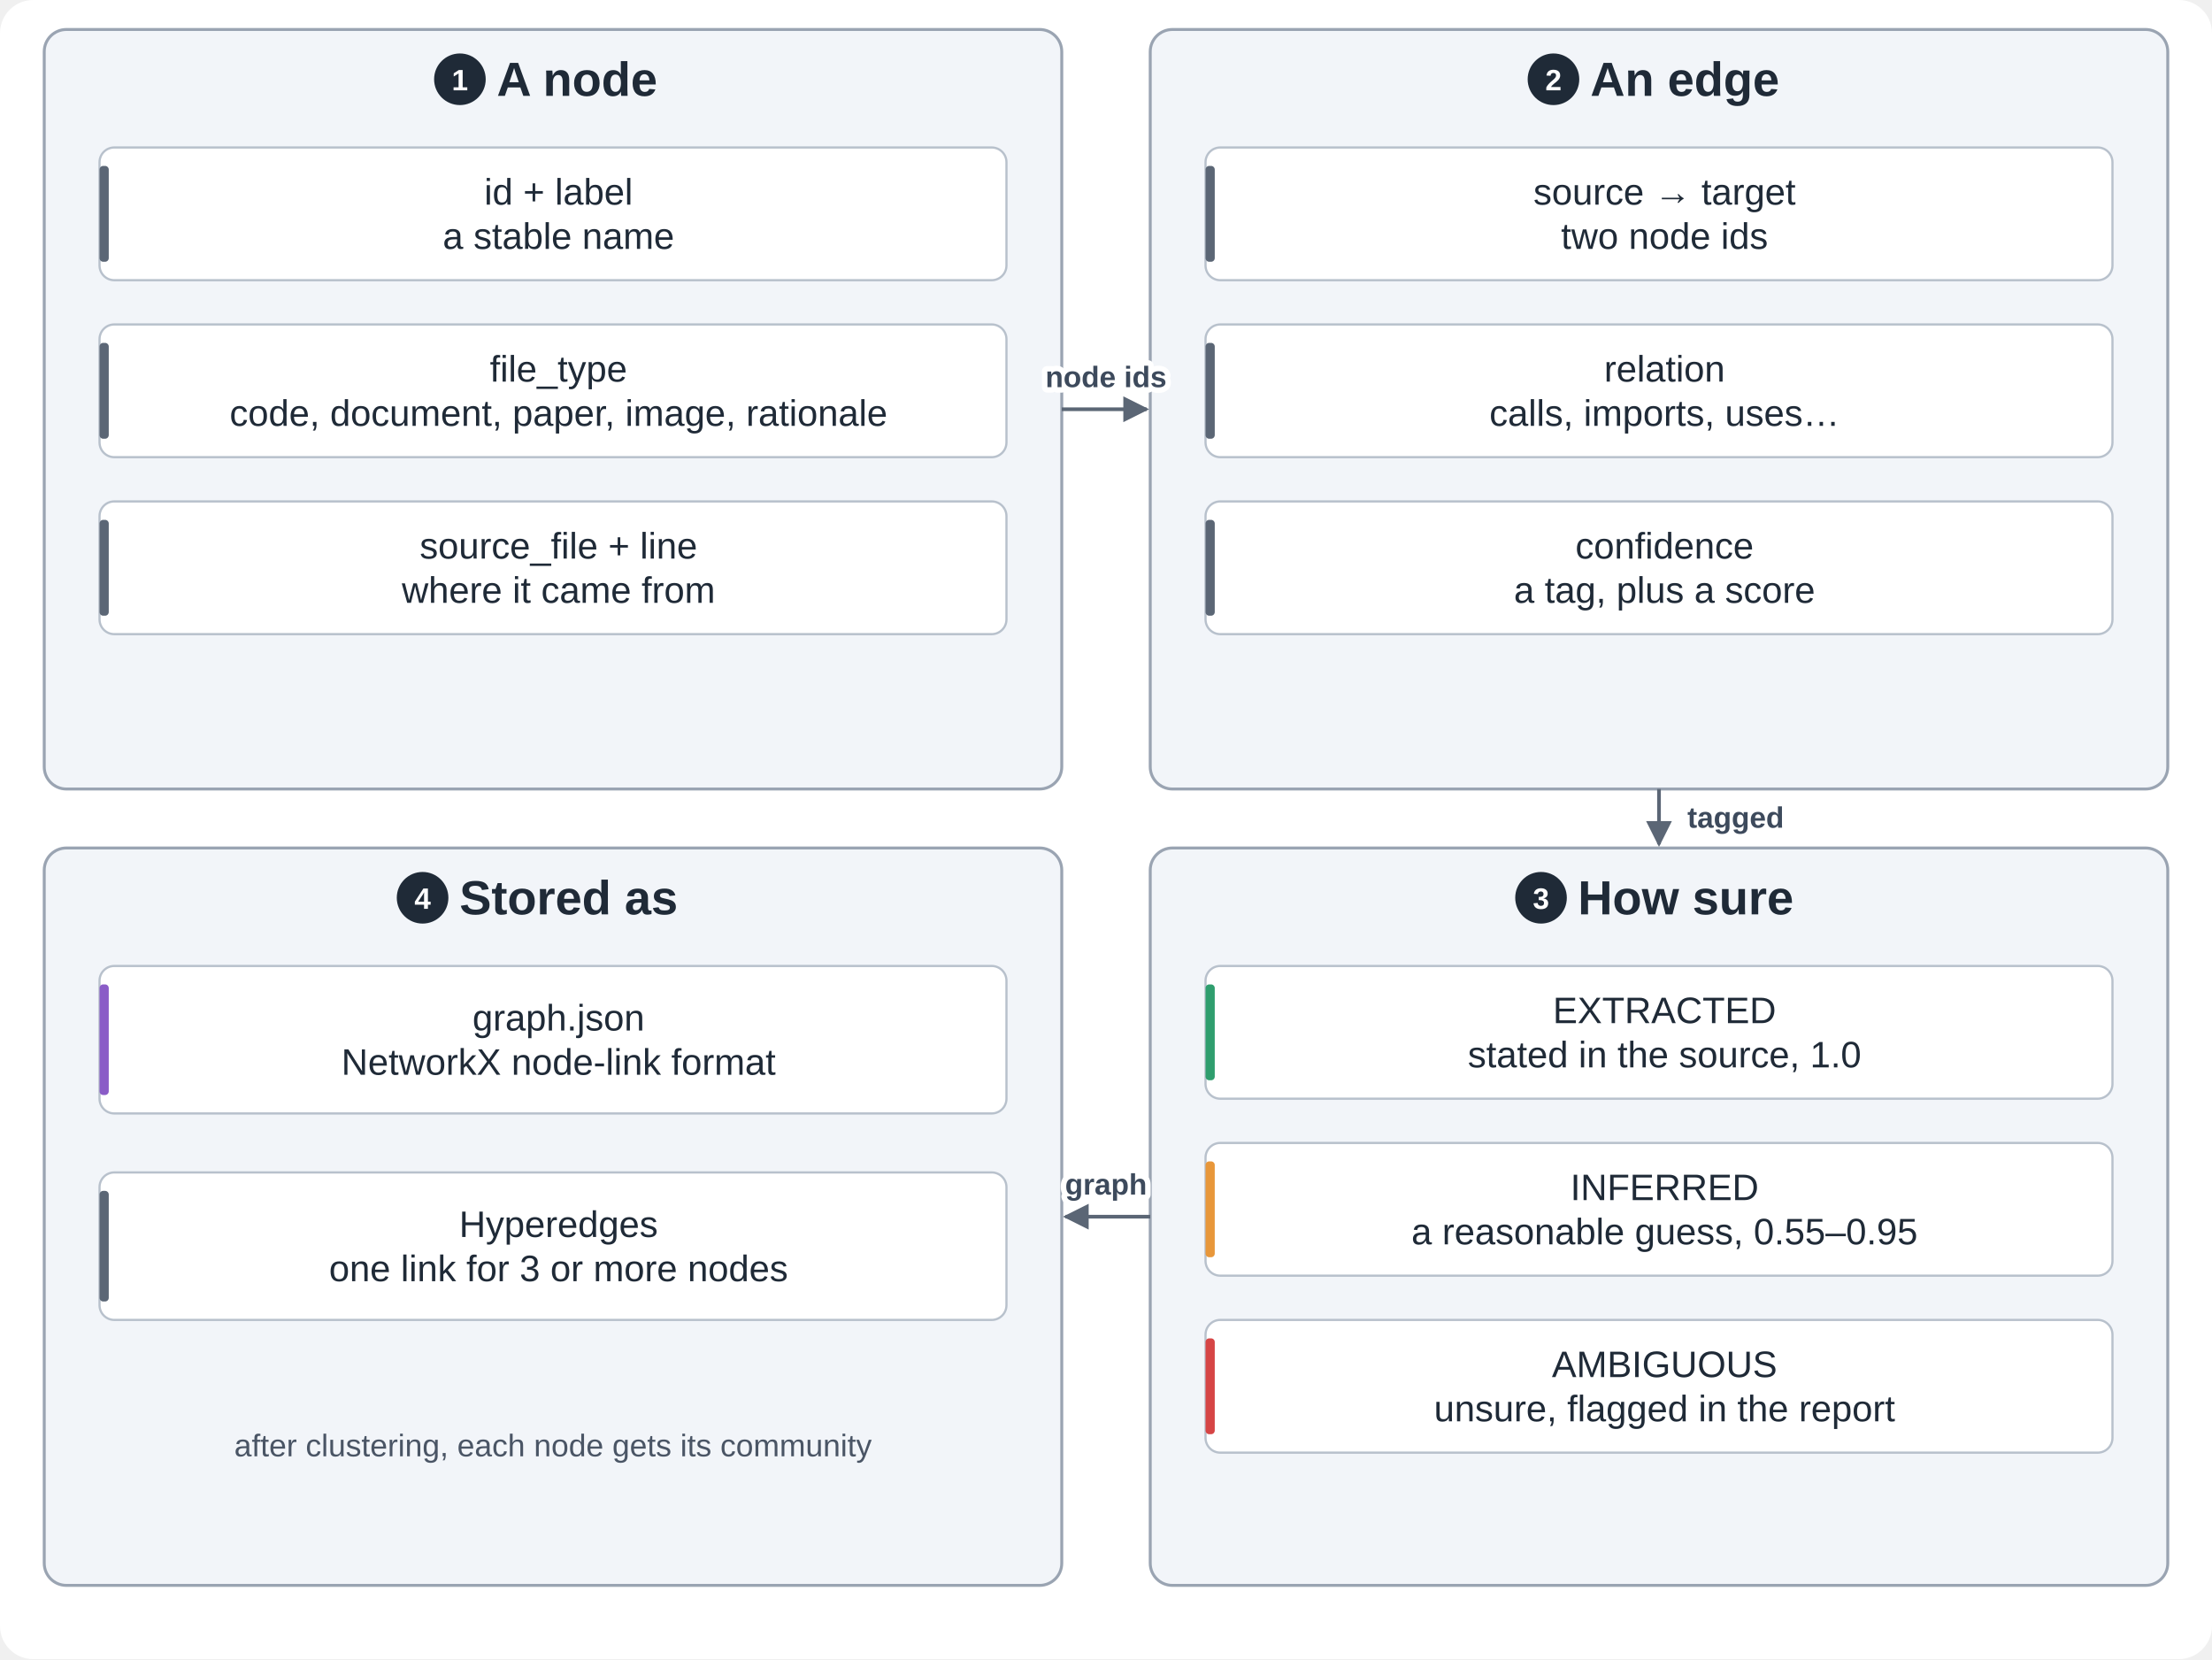
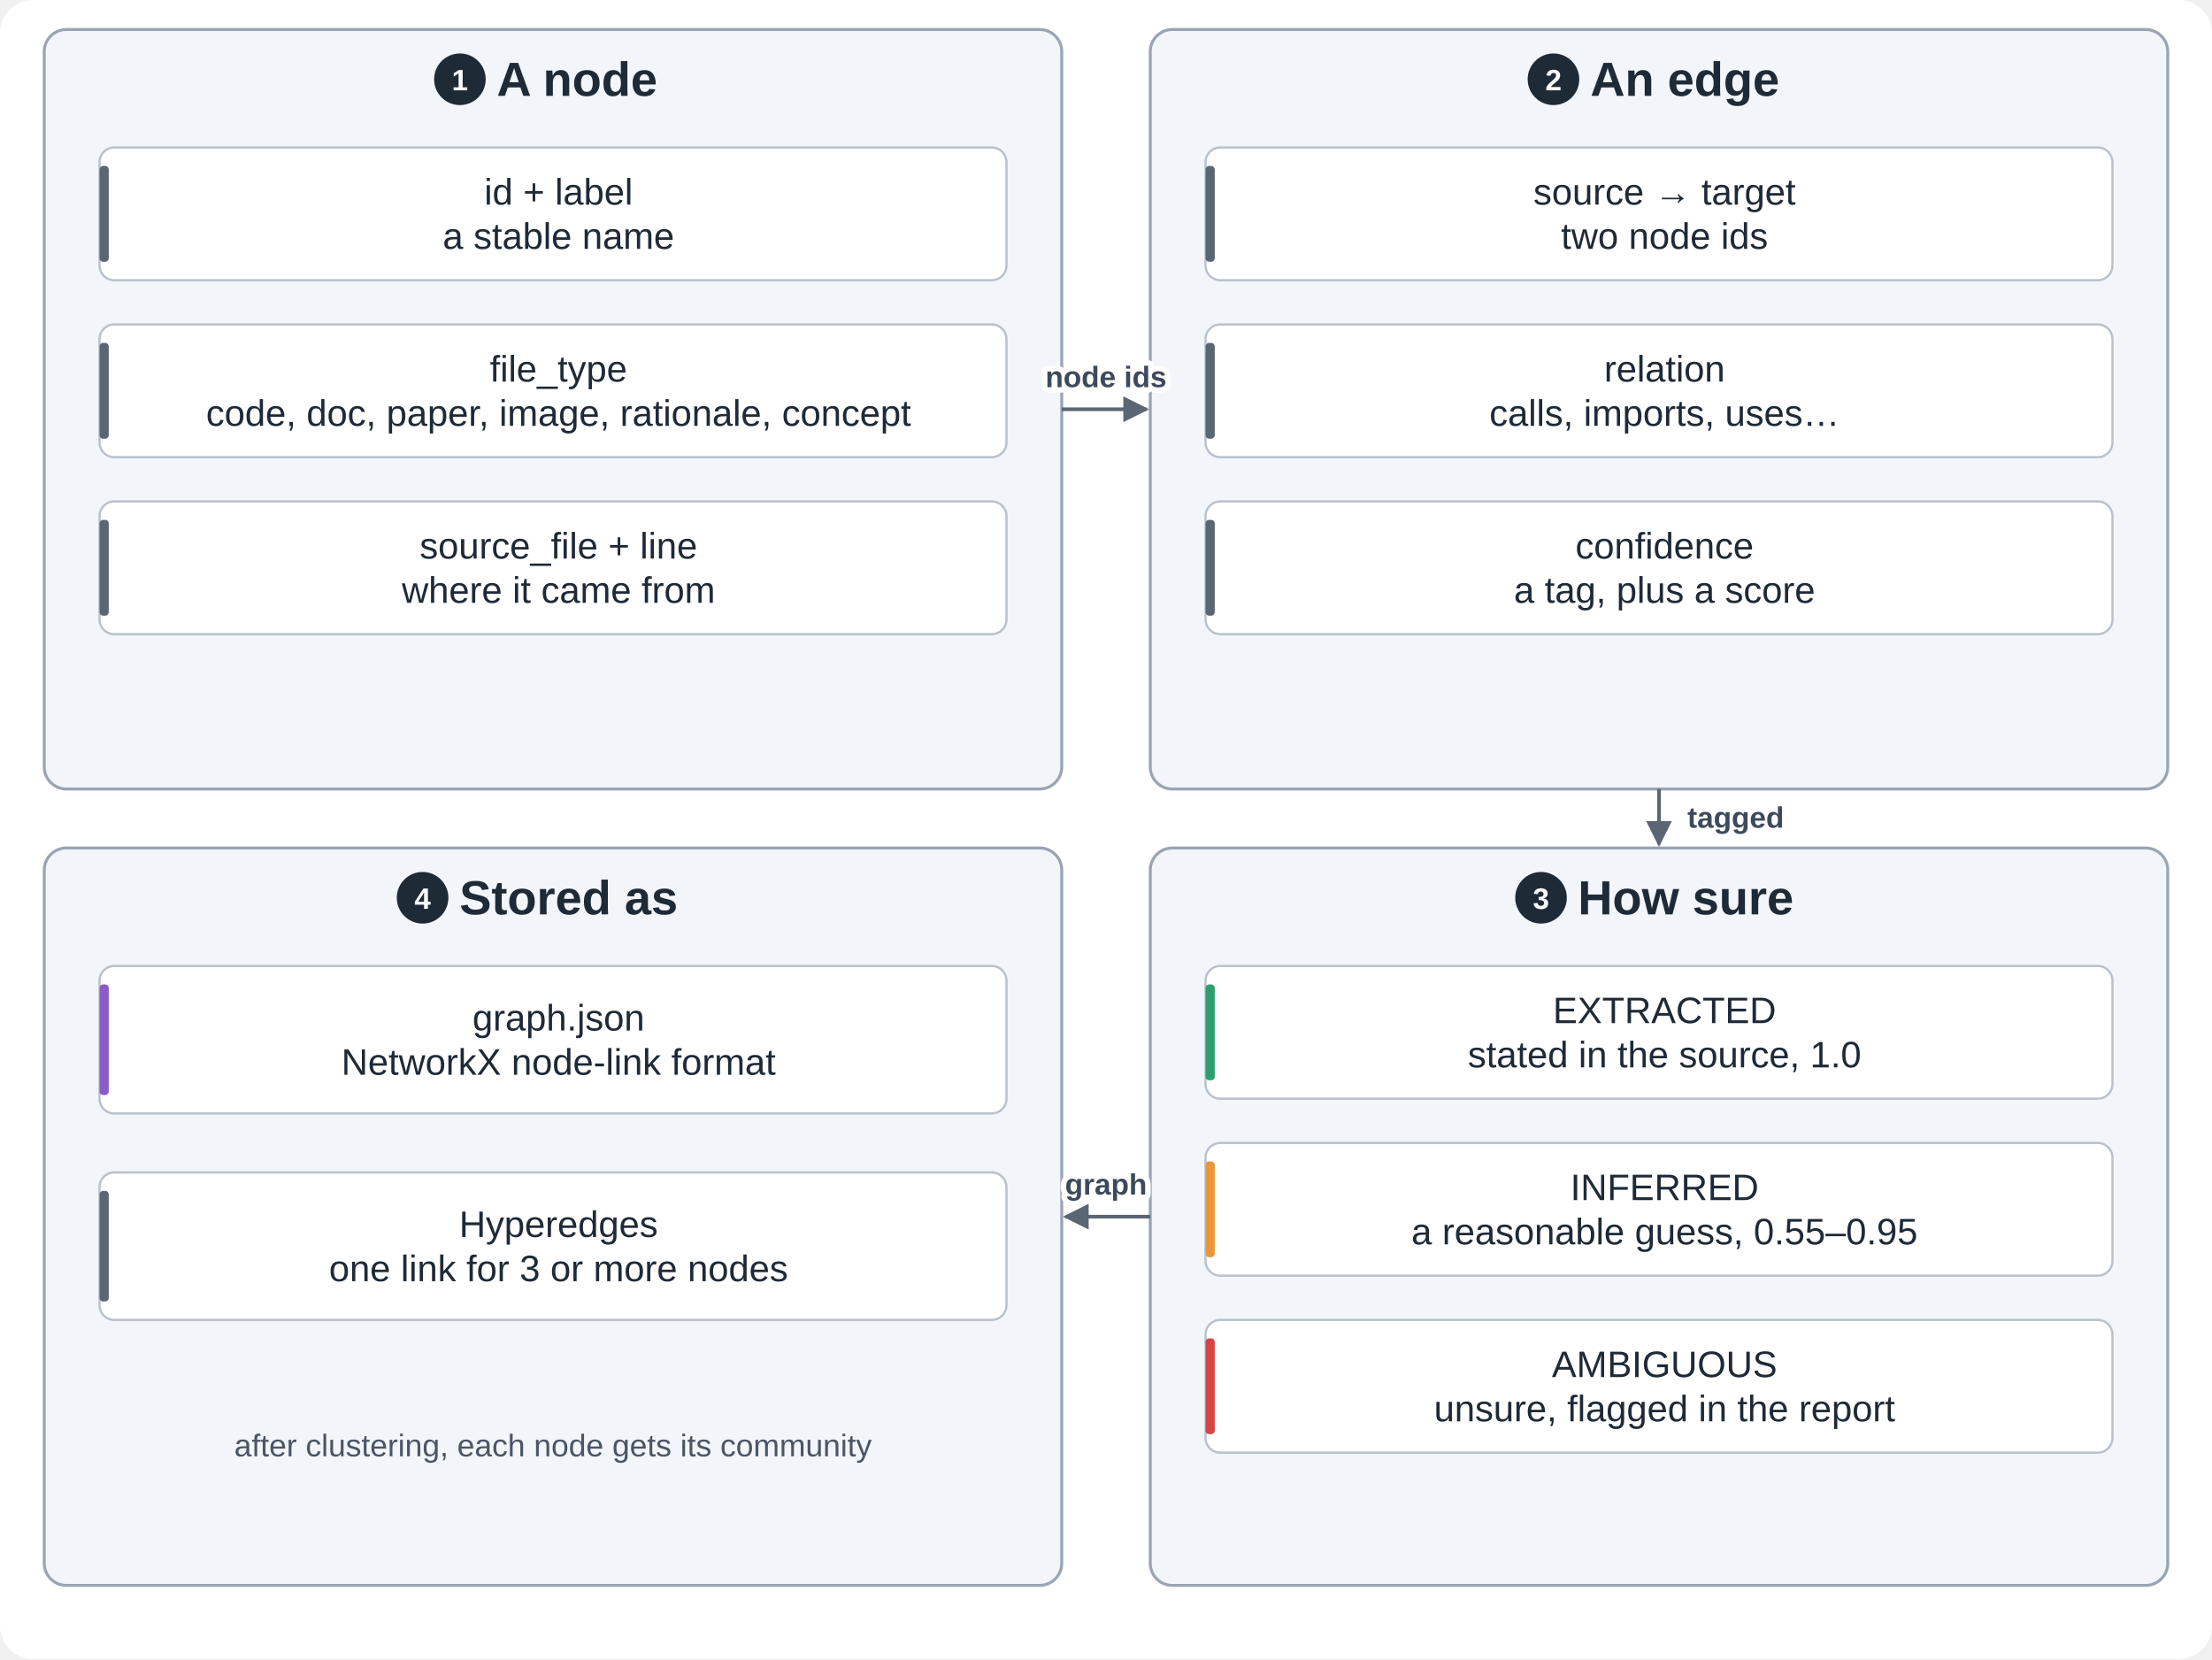
<svg xmlns="http://www.w3.org/2000/svg" viewBox="0 0 1200 900" width="1200" height="900" role="img" aria-labelledby="t d">
  <defs>
    <marker id="arr" viewBox="0 0 10 10" refX="9" refY="5" markerWidth="7" markerHeight="7" orient="auto">
      <path d="M0 0L10 5L0 10z" fill="#5b6675" />
    </marker>
    <marker id="ca" viewBox="0 0 10 10" refX="5" refY="5" markerWidth="6" markerHeight="6" orient="auto">
      <path d="M0 0L10 5L0 10z" fill="#5b6675" />
    </marker>
  </defs>
  <style>
text{font-family:-apple-system,"Helvetica Neue",Arial,"PingFang SC",sans-serif;fill:#1f2a37}
.gt{font-size:26px;font-weight:700}
.st{font-size:20px;font-weight:700}
.ag{font-size:20px}
.q{font-size:18px;fill:#3d4a5c}
.lb{font-size:17px;fill:#4a5565}
.al{font-size:16px;font-weight:600;fill:#3d4a5c;paint-order:stroke;stroke:#ffffff;stroke-width:6px;stroke-linejoin:round}
.grp{fill:#f2f5f9;stroke:#9aa4b2;stroke-width:1.6}
.sub{fill:#e8edf3;stroke:#b8c1cc;stroke-width:1.2}
.agent{fill:#ffffff;stroke:#b8c1cc;stroke-width:1.2}
.human{fill:#d6e6fb;stroke:#9cbbe6;stroke-width:1.2}
.front{fill:#dcf0e0;stroke:#9ccfa8;stroke-width:1.2}
.flow{stroke:#5b6675;stroke-width:2;fill:none;marker-end:url(#arr)}
.back{stroke-dasharray:7 5}
.cyc{stroke:#5b6675;stroke-width:2;fill:none;marker-end:url(#ca)}
.num{fill:#1f2a37}
.numt{font-size:16px;font-weight:700;fill:#ffffff}
</style>
  <rect width="1200" height="900" rx="18" fill="#ffffff" />
  <rect x="24" y="16" width="552" height="412" rx="12" class="grp" />
  <circle cx="249.5" cy="43" r="14" class="num" />
  <text x="249.5" y="49" class="numt" text-anchor="middle">1</text>
  <text x="269.5" y="52" class="gt" text-anchor="start">A node</text>
  <rect x="54" y="80" width="492" height="72" rx="8" class="agent" />
  <rect x="54" y="90" width="5" height="52" rx="2" fill="#5b6675" />
  <text x="303.0" y="111.0" class="ag" text-anchor="middle">id + label</text>
  <text x="303.0" y="135.0" class="ag" text-anchor="middle">a stable name</text>
  <rect x="54" y="176" width="492" height="72" rx="8" class="agent" />
  <rect x="54" y="186" width="5" height="52" rx="2" fill="#5b6675" />
  <text x="303.0" y="207.0" class="ag" text-anchor="middle">file_type</text>
-   <text x="303.0" y="231.0" class="ag" text-anchor="middle">code, document, paper, image, rationale</text>
+   <text x="303.0" y="231.0" class="ag" text-anchor="middle">code, doc, paper, image, rationale, concept</text>
  <rect x="54" y="272" width="492" height="72" rx="8" class="agent" />
  <rect x="54" y="282" width="5" height="52" rx="2" fill="#5b6675" />
  <text x="303.0" y="303.0" class="ag" text-anchor="middle">source_file + line</text>
  <text x="303.0" y="327.0" class="ag" text-anchor="middle">where it came from</text>
  <rect x="624" y="16" width="552" height="412" rx="12" class="grp" />
  <circle cx="842.75" cy="43" r="14" class="num" />
  <text x="842.75" y="49" class="numt" text-anchor="middle">2</text>
  <text x="862.75" y="52" class="gt" text-anchor="start">An edge</text>
  <rect x="654" y="80" width="492" height="72" rx="8" class="agent" />
  <rect x="654" y="90" width="5" height="52" rx="2" fill="#5b6675" />
  <text x="903.0" y="111.0" class="ag" text-anchor="middle">source → target</text>
  <text x="903.0" y="135.0" class="ag" text-anchor="middle">two node ids</text>
  <rect x="654" y="176" width="492" height="72" rx="8" class="agent" />
  <rect x="654" y="186" width="5" height="52" rx="2" fill="#5b6675" />
  <text x="903.0" y="207.0" class="ag" text-anchor="middle">relation</text>
  <text x="903.0" y="231.0" class="ag" text-anchor="middle">calls, imports, uses…</text>
  <rect x="654" y="272" width="492" height="72" rx="8" class="agent" />
  <rect x="654" y="282" width="5" height="52" rx="2" fill="#5b6675" />
  <text x="903.0" y="303.0" class="ag" text-anchor="middle">confidence</text>
  <text x="903.0" y="327.0" class="ag" text-anchor="middle">a tag, plus a score</text>
  <rect x="624" y="460" width="552" height="400" rx="12" class="grp" />
  <circle cx="836.0" cy="487" r="14" class="num" />
  <text x="836.0" y="493" class="numt" text-anchor="middle">3</text>
  <text x="856.0" y="496" class="gt" text-anchor="start">How sure</text>
  <rect x="654" y="524" width="492" height="72" rx="8" class="agent" />
  <rect x="654" y="534" width="5" height="52" rx="2" fill="#2f9e6e" />
  <text x="903.0" y="555.0" class="ag" text-anchor="middle">EXTRACTED</text>
  <text x="903.0" y="579.0" class="ag" text-anchor="middle">stated in the source, 1.0</text>
  <rect x="654" y="620" width="492" height="72" rx="8" class="agent" />
  <rect x="654" y="630" width="5" height="52" rx="2" fill="#e8973a" />
  <text x="903.0" y="651.0" class="ag" text-anchor="middle">INFERRED</text>
  <text x="903.0" y="675.0" class="ag" text-anchor="middle">a reasonable guess, 0.55–0.95</text>
  <rect x="654" y="716" width="492" height="72" rx="8" class="agent" />
  <rect x="654" y="726" width="5" height="52" rx="2" fill="#d64545" />
  <text x="903.0" y="747.0" class="ag" text-anchor="middle">AMBIGUOUS</text>
  <text x="903.0" y="771.0" class="ag" text-anchor="middle">unsure, flagged in the report</text>
  <rect x="24" y="460" width="552" height="400" rx="12" class="grp" />
  <circle cx="229.25" cy="487" r="14" class="num" />
  <text x="229.25" y="493" class="numt" text-anchor="middle">4</text>
  <text x="249.25" y="496" class="gt" text-anchor="start">Stored as</text>
  <rect x="54" y="524" width="492" height="80" rx="8" class="agent" />
  <rect x="54" y="534" width="5" height="60" rx="2" fill="#8a5cc7" />
  <text x="303.0" y="559.0" class="ag" text-anchor="middle">graph.json</text>
  <text x="303.0" y="583.0" class="ag" text-anchor="middle">NetworkX node-link format</text>
  <rect x="54" y="636" width="492" height="80" rx="8" class="agent" />
  <rect x="54" y="646" width="5" height="60" rx="2" fill="#5b6675" />
  <text x="303.0" y="671.0" class="ag" text-anchor="middle">Hyperedges</text>
  <text x="303.0" y="695.0" class="ag" text-anchor="middle">one link for 3 or more nodes</text>
  <text x="300.0" y="790" class="lb" text-anchor="middle">after clustering, each node gets its community</text>
  <path d="M576 222H622" class="flow" />
  <text x="600" y="210" class="al" text-anchor="middle">node ids</text>
  <path d="M900.0 428V458" class="flow" />
  <text x="941.6" y="449" class="al" text-anchor="middle">tagged</text>
  <path d="M624 660H578" class="flow" />
  <text x="600" y="648" class="al" text-anchor="middle">graph</text>
</svg>
